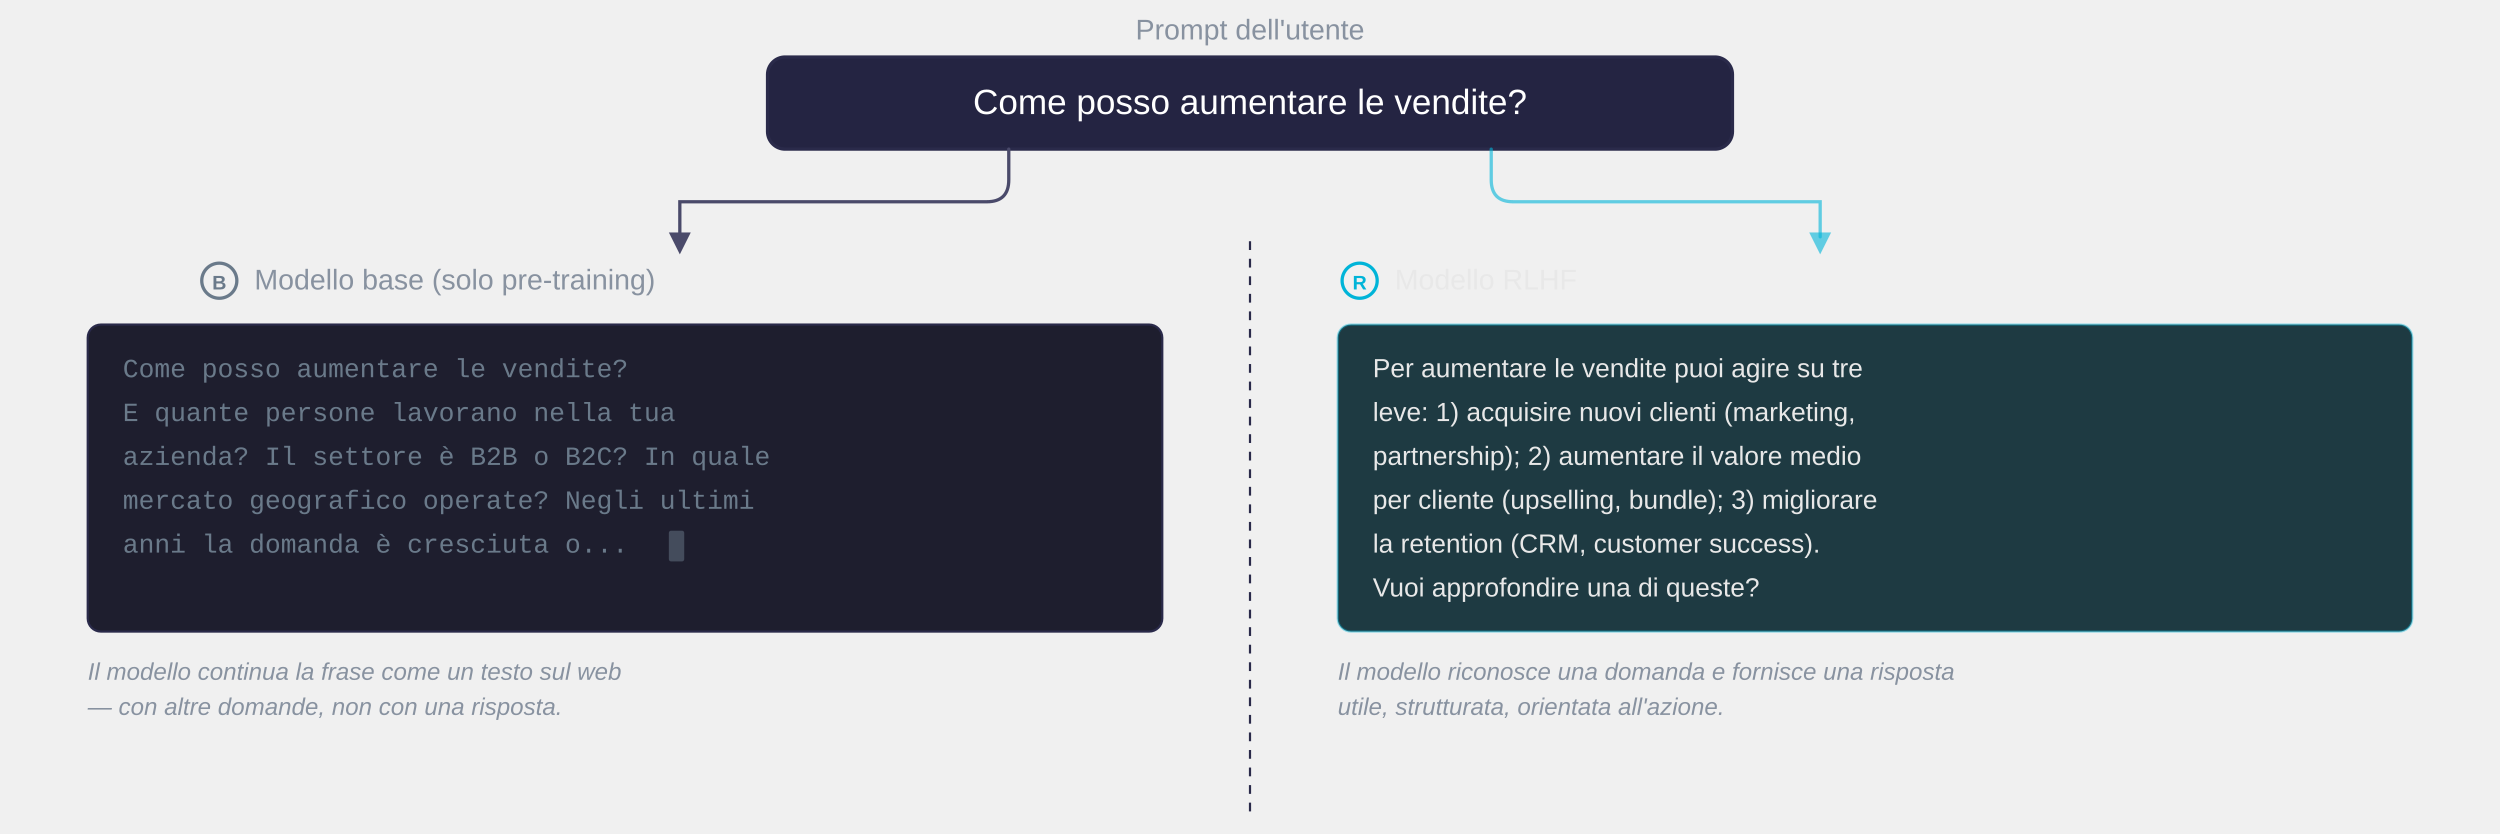
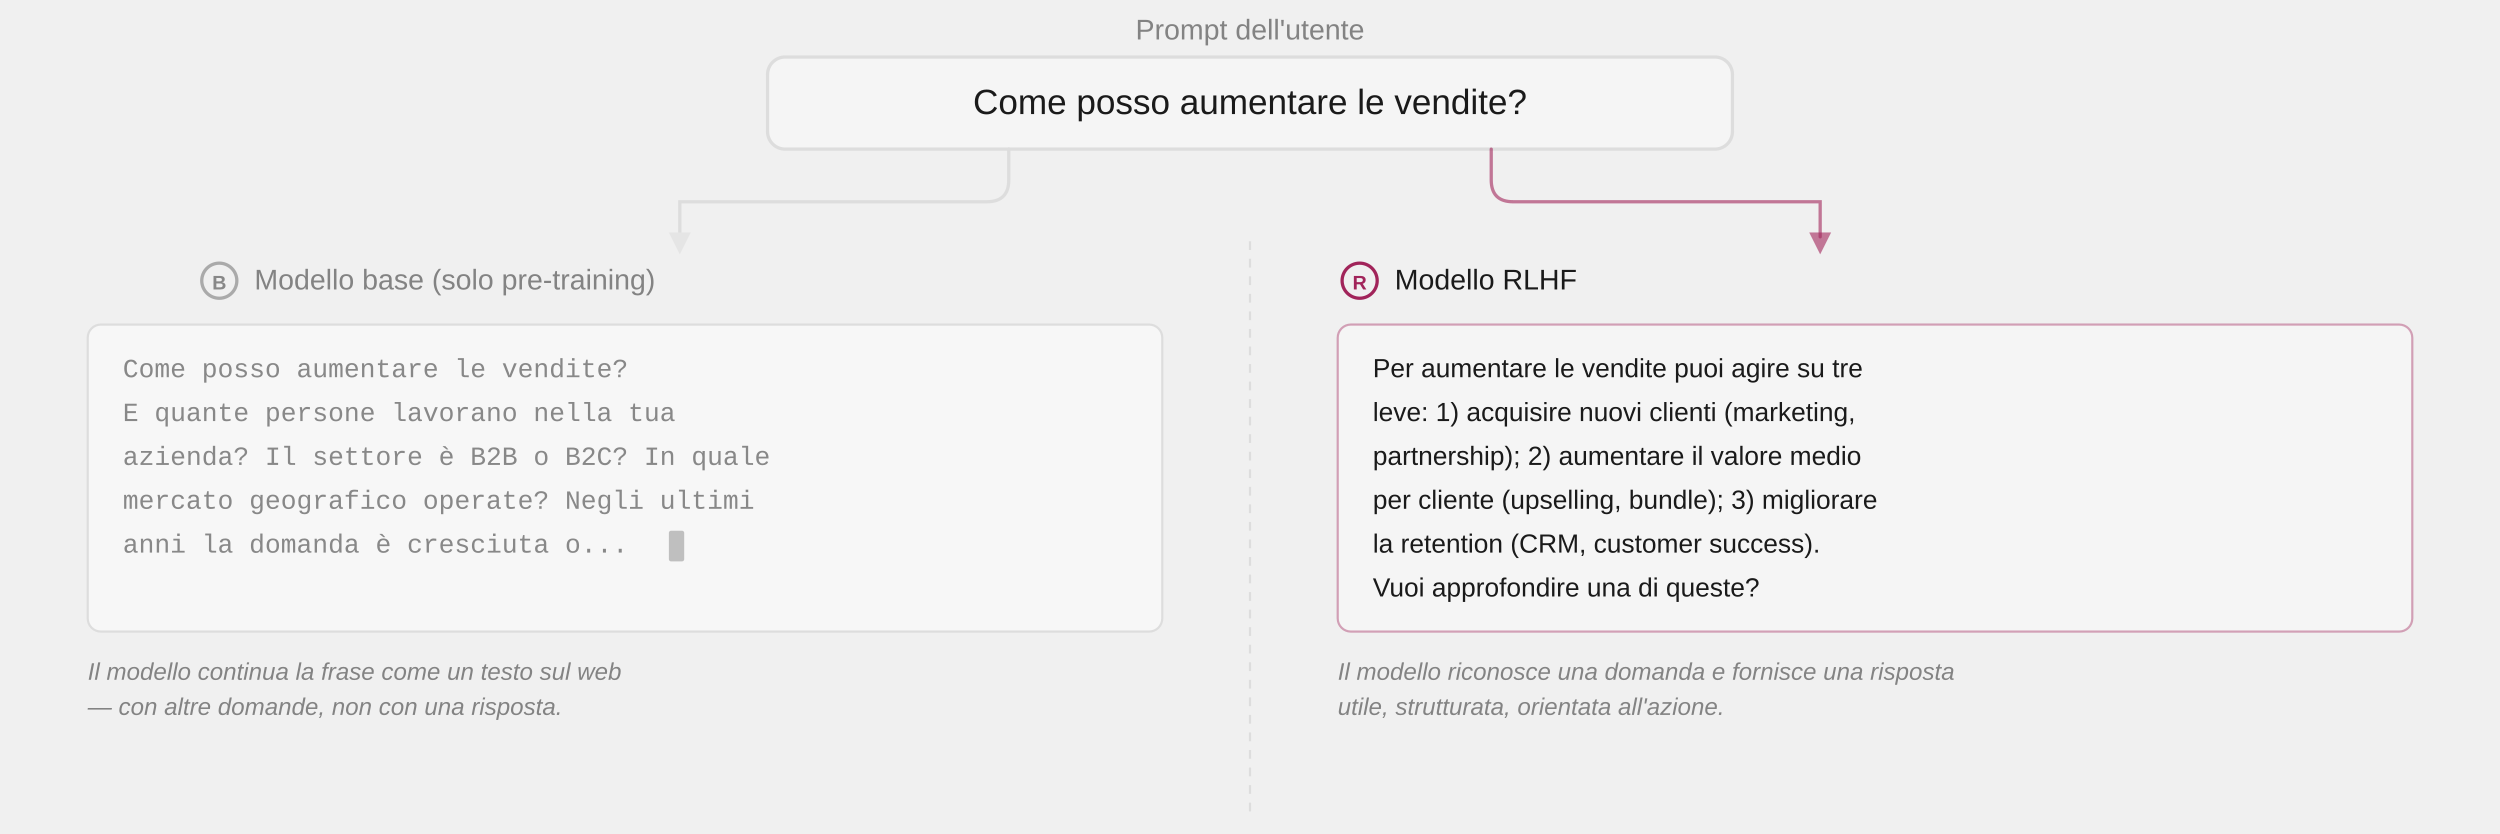
<svg xmlns="http://www.w3.org/2000/svg" viewBox="0 0 1140 380">
  <defs>
    <filter id="shadow" x="-2%" y="-2%" width="104%" height="104%">
      <feDropShadow dx="0" dy="1" stdDeviation="2" flood-color="#000" flood-opacity="0.3" />
    </filter>
  </defs>
-   <text x="570" y="18" text-anchor="middle" fill="#8892a0" font-family="Arial, sans-serif" font-size="13">Prompt dell'utente</text>
-   <rect x="350" y="26" width="440" height="42" rx="8" fill="#242442" stroke="#2a2a4a" stroke-width="1.5" />
-   <text x="570" y="52" text-anchor="middle" fill="#ffffff" font-family="Arial, sans-serif" font-size="16">Come posso aumentare le vendite?</text>
-   <path d="M460,68 L460,82 Q460,92 450,92 L310,92 L310,108" fill="none" stroke="#4a4a6a" stroke-width="1.5" stroke-linecap="round" />
-   <polygon points="305,106 310,116 315,106" fill="#4a4a6a" />
-   <path d="M680,68 L680,82 Q680,92 690,92 L830,92 L830,108" fill="none" stroke="#00b4d8" stroke-width="1.5" stroke-linecap="round" opacity="0.6" />
-   <polygon points="825,106 830,116 835,106" fill="#00b4d8" opacity="0.6" />
-   <line x1="570" y1="110" x2="570" y2="370" stroke="#2a2a4a" stroke-width="1" stroke-dasharray="4,4" />
+   <text x="570" y="18" text-anchor="middle" fill="#838383" font-family="Arial, sans-serif" font-size="13">Prompt dell'utente</text>
+   <rect x="350" y="26" width="440" height="42" rx="8" fill="#f5f5f5" stroke="#dddddd" stroke-width="1.5" />
+   <text x="570" y="52" text-anchor="middle" fill="#1a1a1a" font-family="Arial, sans-serif" font-size="16">Come posso aumentare le vendite?</text>
+   <path d="M460,68 L460,82 Q460,92 450,92 L310,92 L310,108" fill="none" stroke="#dddddd" stroke-width="1.5" stroke-linecap="round" />
+   <polygon points="305,106 310,116 315,106" fill="#e5e5e5" />
+   <path d="M680,68 L680,82 Q680,92 690,92 L830,92 L830,108" fill="none" stroke="#a1245a" stroke-width="1.5" stroke-linecap="round" opacity="0.6" />
+   <polygon points="825,106 830,116 835,106" fill="#a1245a" opacity="0.6" />
+   <line x1="570" y1="110" x2="570" y2="370" stroke="#dddddd" stroke-width="1" stroke-dasharray="4,4" />
  <g id="base-model">
-     <circle cx="100" cy="128" r="8" fill="none" stroke="#6a7a8a" stroke-width="1.5" />
-     <text x="100" y="132" text-anchor="middle" fill="#6a7a8a" font-family="Arial, sans-serif" font-size="9" font-weight="bold">B</text>
-     <text x="116" y="132" fill="#8892a0" font-family="Arial, sans-serif" font-size="13">Modello base (solo pre-training)</text>
-     <rect x="40" y="148" width="490" height="140" rx="6" fill="#1e1e2e" stroke="#2a2a4a" stroke-width="1" />
-     <text fill="#6a7a8a" font-family="'Courier New', monospace" font-size="12">
+     <circle cx="100" cy="128" r="8" fill="none" stroke="#aaaaaa" stroke-width="1.5" />
+     <text x="100" y="132" text-anchor="middle" fill="#888888" font-family="Arial, sans-serif" font-size="9" font-weight="bold">B</text>
+     <text x="116" y="132" fill="#838383" font-family="Arial, sans-serif" font-size="13">Modello base (solo pre-training)</text>
+     <rect x="40" y="148" width="490" height="140" rx="6" fill="#f7f7f7" stroke="#dddddd" stroke-width="1" />
+     <text fill="#888888" font-family="'Courier New', monospace" font-size="12">
      <tspan x="56" y="172">Come posso aumentare le vendite?</tspan>
      <tspan x="56" y="192">E quante persone lavorano nella tua</tspan>
      <tspan x="56" y="212">azienda? Il settore è B2B o B2C? In quale</tspan>
      <tspan x="56" y="232">mercato geografico operate? Negli ultimi</tspan>
      <tspan x="56" y="252">anni la domanda è cresciuta o...</tspan>
    </text>
-     <rect x="305" y="242" width="7" height="14" rx="1" fill="#6a7a8a" opacity="0.5" />
-     <text x="40" y="310" fill="#8892a0" font-family="Arial, sans-serif" font-size="11" font-style="italic">
+     <rect x="305" y="242" width="7" height="14" rx="1" fill="#888888" opacity="0.5" />
+     <text x="40" y="310" fill="#838383" font-family="Arial, sans-serif" font-size="11" font-style="italic">
      <tspan x="40" dy="0">Il modello continua la frase come un testo sul web</tspan>
      <tspan x="40" dy="16">— con altre domande, non con una risposta.</tspan>
    </text>
  </g>
  <g id="rlhf-model">
-     <circle cx="620" cy="128" r="8" fill="none" stroke="#00b4d8" stroke-width="1.5" />
-     <text x="620" y="132" text-anchor="middle" fill="#00b4d8" font-family="Arial, sans-serif" font-size="9" font-weight="bold">R</text>
-     <text x="636" y="132" fill="#e8e8e8" font-family="Arial, sans-serif" font-size="13">Modello RLHF</text>
-     <rect x="610" y="148" width="490" height="140" rx="6" fill="#1e3a42" stroke="#00b4d8" stroke-width="1" stroke-opacity="0.4" />
-     <text fill="#e8e8e8" font-family="Arial, sans-serif" font-size="12">
+     <circle cx="620" cy="128" r="8" fill="none" stroke="#a1245a" stroke-width="1.5" />
+     <text x="620" y="132" text-anchor="middle" fill="#a1245a" font-family="Arial, sans-serif" font-size="9" font-weight="bold">R</text>
+     <text x="636" y="132" fill="#1a1a1a" font-family="Arial, sans-serif" font-size="13">Modello RLHF</text>
+     <rect x="610" y="148" width="490" height="140" rx="6" fill="#f5f5f5" stroke="#a1245a" stroke-width="1" stroke-opacity="0.4" />
+     <text fill="#1a1a1a" font-family="Arial, sans-serif" font-size="12">
      <tspan x="626" y="172">Per aumentare le vendite puoi agire su tre</tspan>
      <tspan x="626" y="192">leve: 1) acquisire nuovi clienti (marketing,</tspan>
      <tspan x="626" y="212">partnership); 2) aumentare il valore medio</tspan>
      <tspan x="626" y="232">per cliente (upselling, bundle); 3) migliorare</tspan>
      <tspan x="626" y="252">la retention (CRM, customer success).</tspan>
      <tspan x="626" y="272">Vuoi approfondire una di queste?</tspan>
    </text>
-     <text x="610" y="310" fill="#8892a0" font-family="Arial, sans-serif" font-size="11" font-style="italic">
+     <text x="610" y="310" fill="#838383" font-family="Arial, sans-serif" font-size="11" font-style="italic">
      <tspan x="610" dy="0">Il modello riconosce una domanda e fornisce una risposta</tspan>
      <tspan x="610" dy="16">utile, strutturata, orientata all'azione.</tspan>
    </text>
  </g>
</svg>
